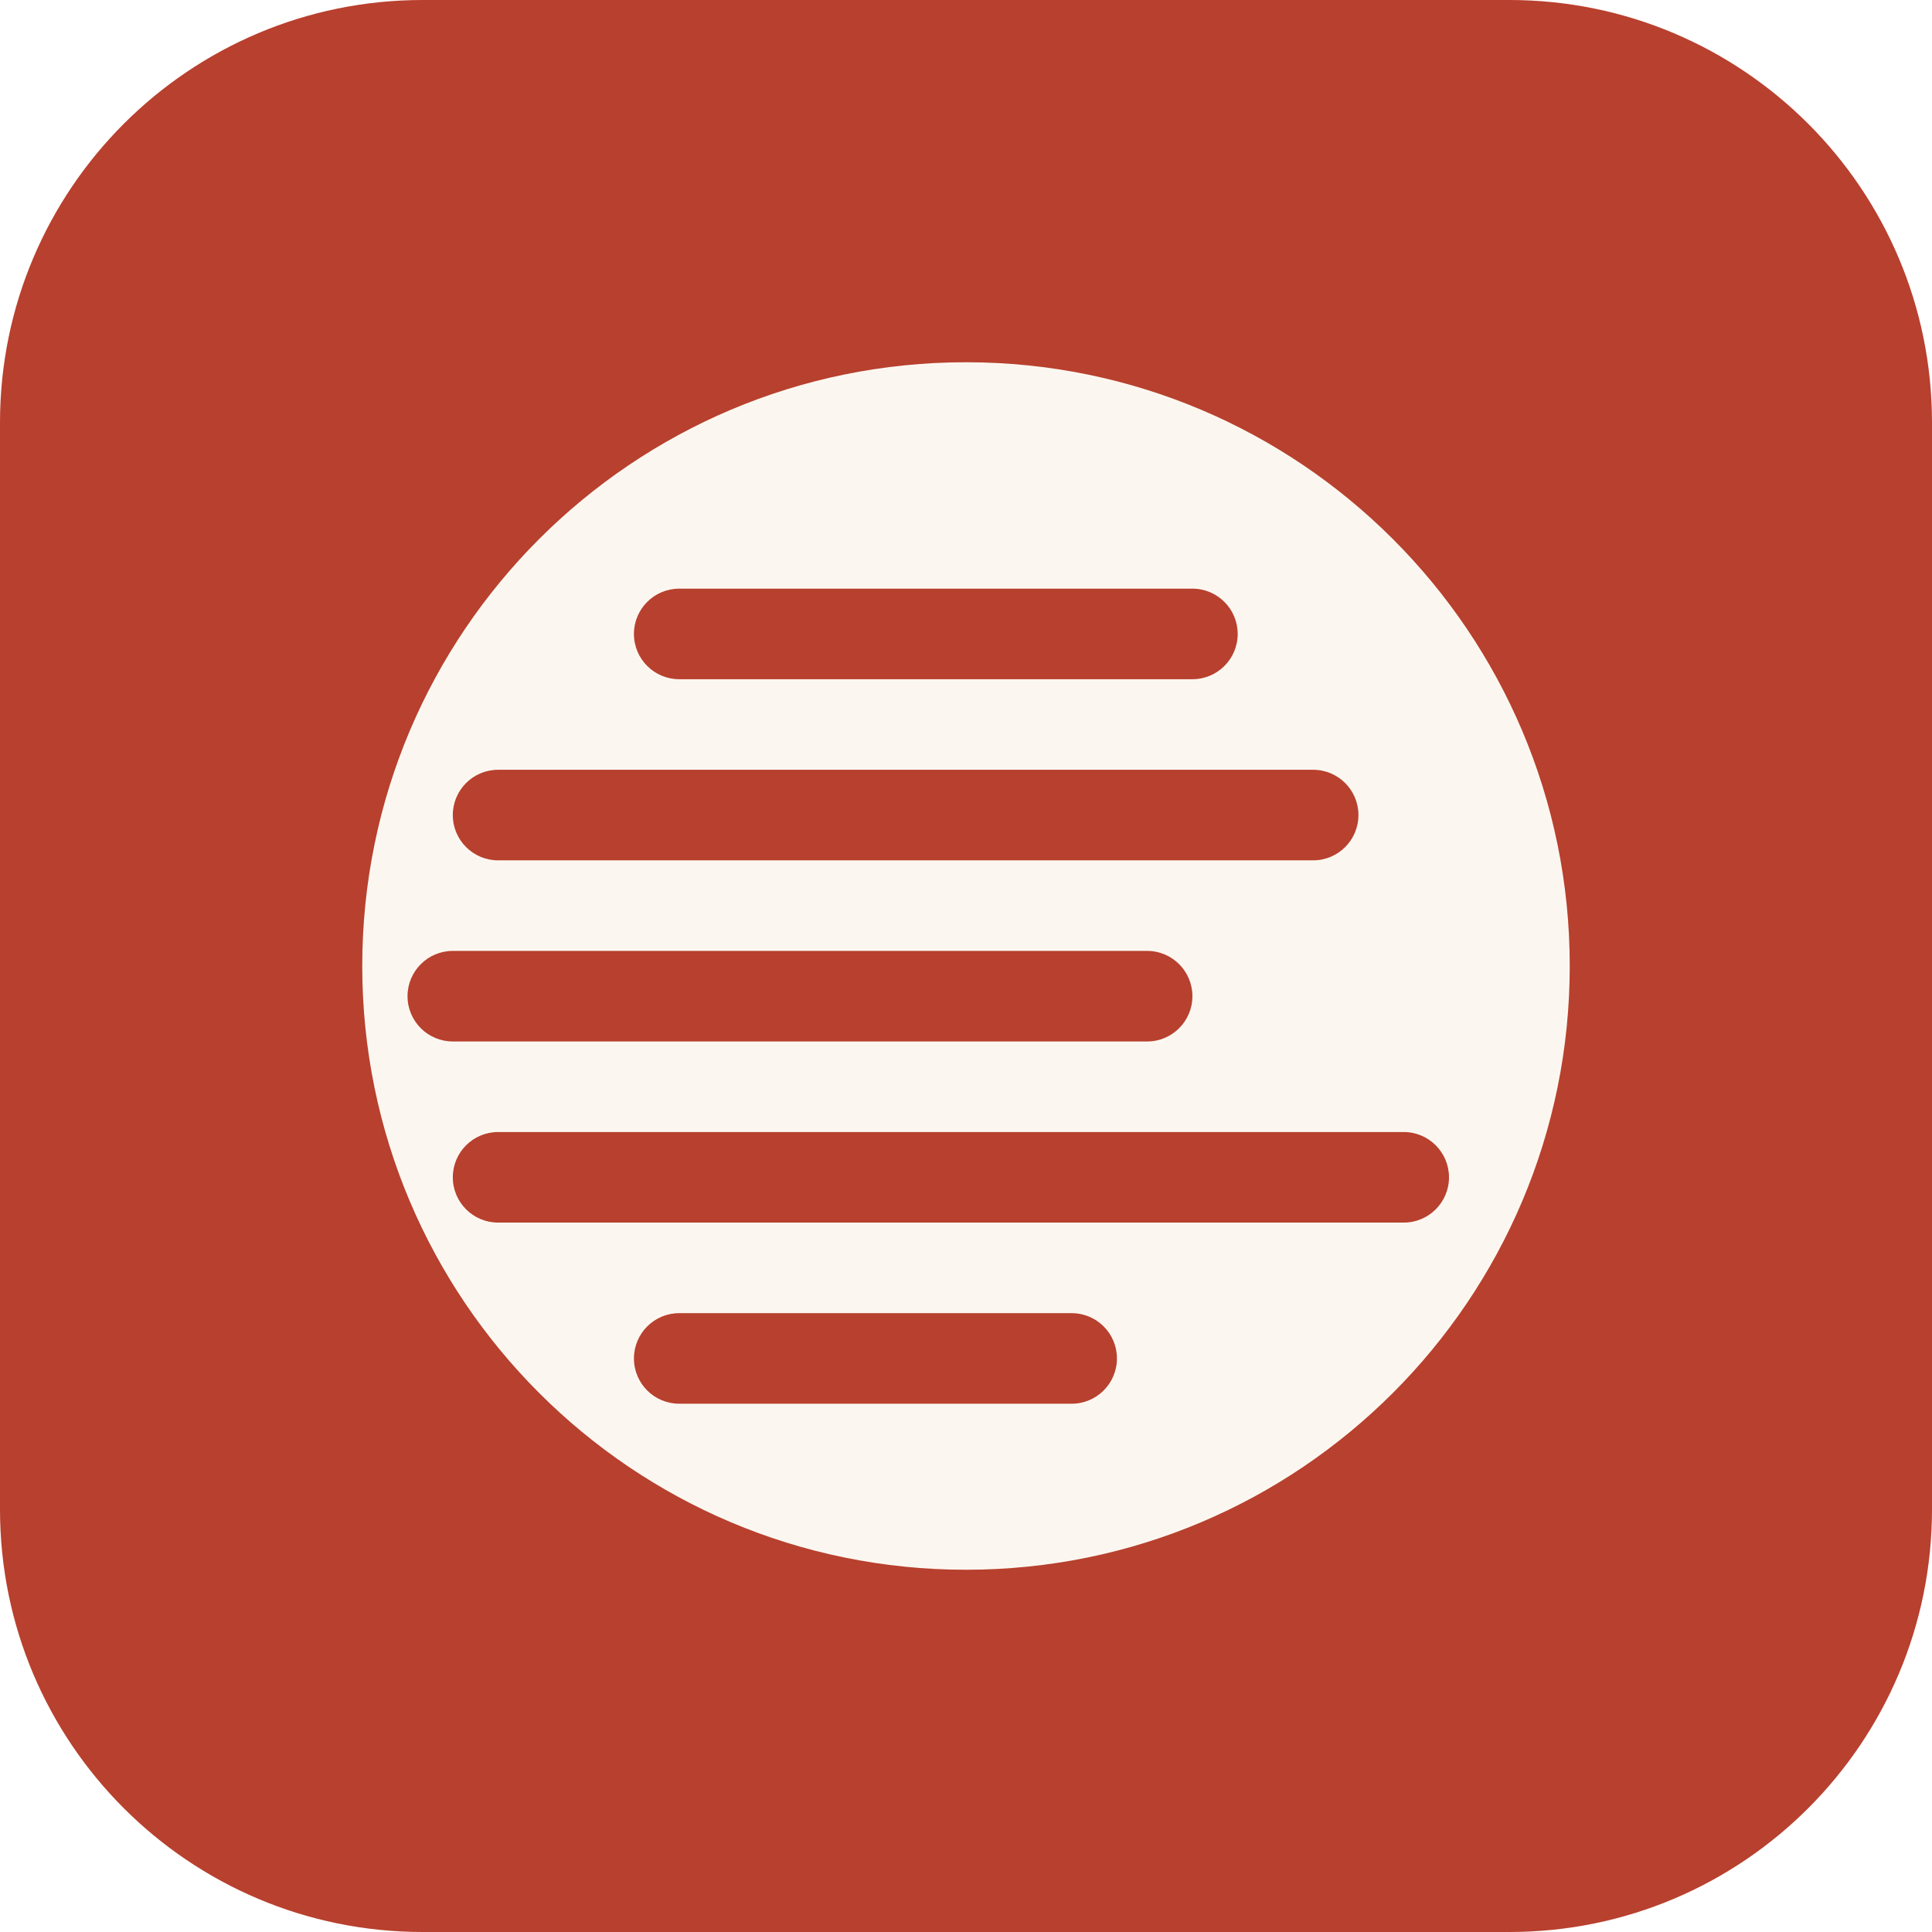
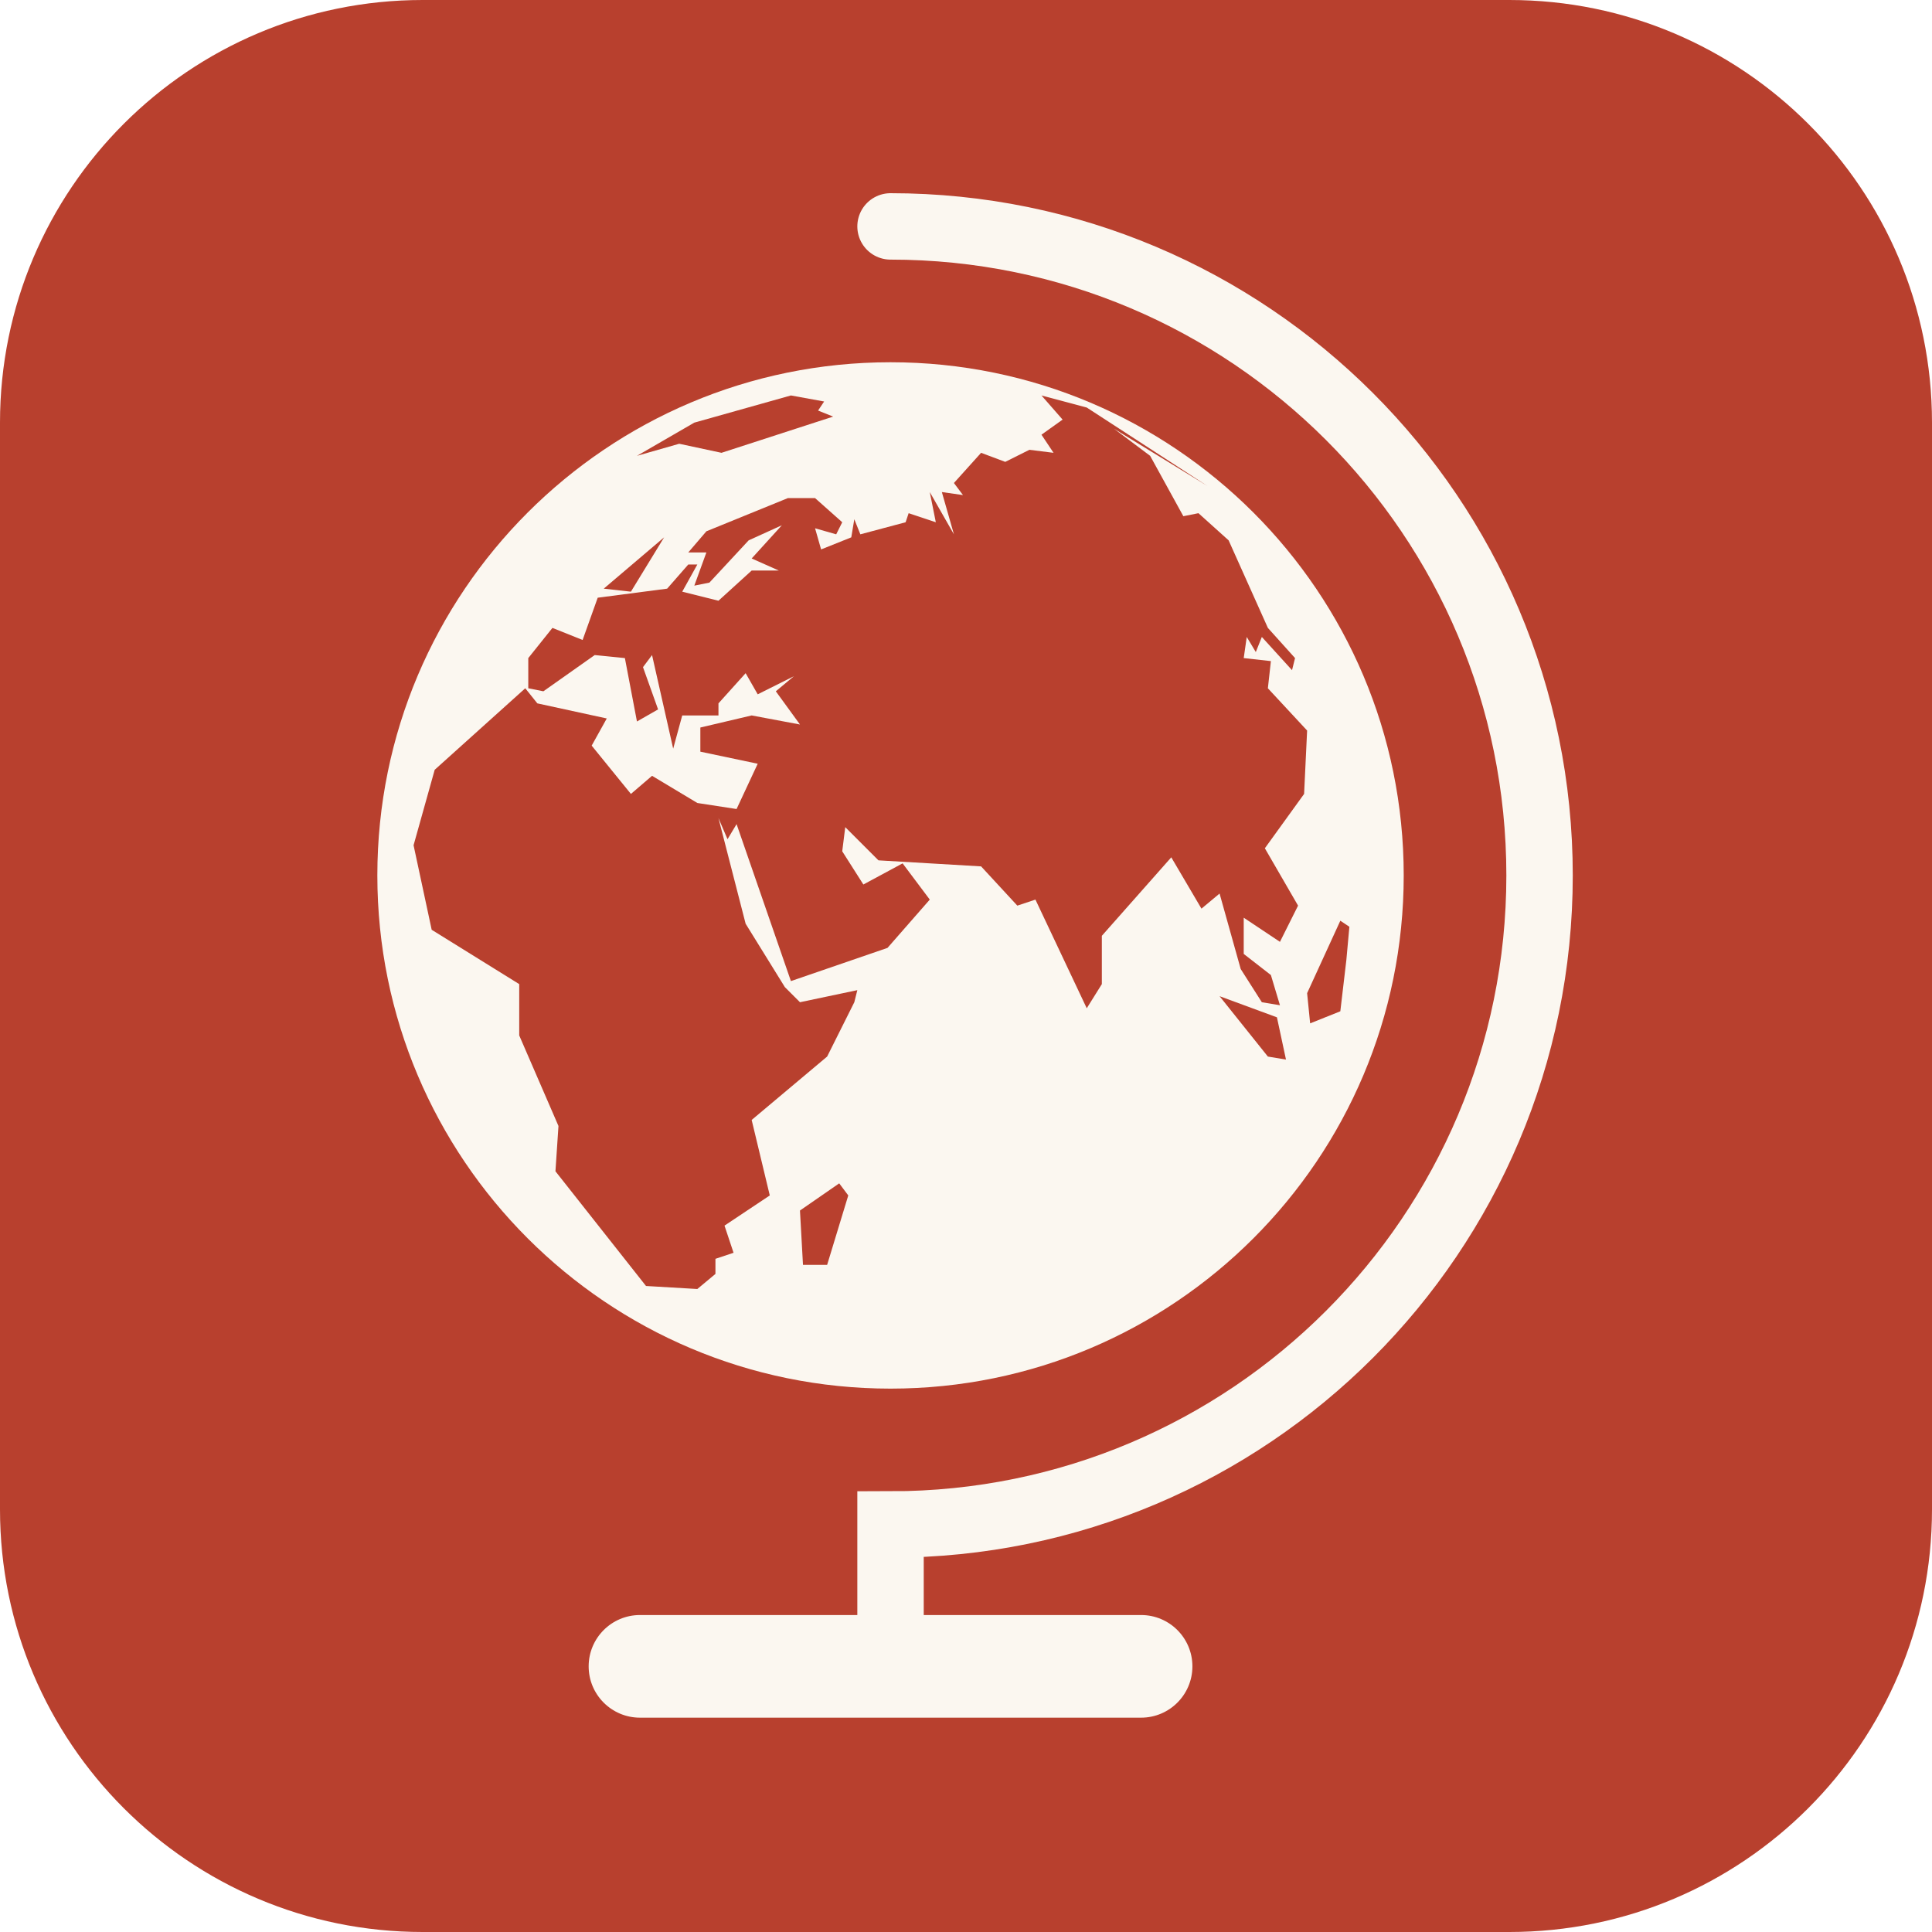
<svg xmlns="http://www.w3.org/2000/svg" viewBox="0 0 64 64">
  <rect width="64" height="64" rx="14" fill="#b8402e" />
-   <circle cx="32" cy="32" r="20" fill="#fbf7f0" />
-   <g fill="#b8402e">
-     <rect x="21" y="19.5" width="20" height="3" rx="1.5" />
-     <rect x="15" y="25.5" width="30" height="3" rx="1.5" />
-     <rect x="13.5" y="31.5" width="26" height="3" rx="1.5" />
-     <rect x="15" y="37.5" width="33" height="3" rx="1.5" />
-     <rect x="21" y="43.5" width="16" height="3" rx="1.5" />
+   <g transform="translate(32 32) scale(1) translate(-32 -32)">
+     <defs>
+       <clipPath id="gr-clip">
+         <circle cx="32" cy="29" r="17" />
+       </clipPath>
+     </defs>
+     <g transform="translate(-2.5 0)">
+       <circle class="gr-sea" cx="32" cy="29" r="17" fill="#fbf7f0" />
+       <path class="gr-land" clip-path="url(#gr-clip)" fill="#b8402e" d="M30.6 39.6L29.9 41.9L29.1 41.9L29.0 40.1L30.3 39.2ZM45.1 35.1L44.5 35.0L42.9 33.0L44.8 33.7ZM47.1 31.8L46.9 33.5L45.9 33.9L45.8 32.9L46.9 30.5L47.2 30.7ZM24.5 17.8L23.4 19.6L22.5 19.5ZM35.0 15.0L35.8 15.3L36.6 14.9L37.4 15.0L37.0 14.4L37.7 13.9L37.0 13.1L38.5 13.5L42.5 16.1L39.4 14.2L40.6 15.1L41.7 17.1L42.2 17.0L43.2 17.9L44.5 20.8L45.4 21.8L45.3 22.2L44.3 21.1L44.1 21.6L43.8 21.1L43.7 21.8L44.6 21.9L44.5 22.8L45.8 24.2L45.7 26.3L44.4 28.1L45.5 30.0L44.9 31.2L43.7 30.4L43.7 31.6L44.6 32.3L44.9 33.3L44.3 33.2L43.6 32.1L42.9 29.6L42.3 30.1L41.3 28.4L39.0 31.0L39.0 32.6L38.5 33.4L36.8 29.8L36.2 30.0L35.0 28.7L31.6 28.5L30.5 27.4L30.4 28.2L31.1 29.3L32.4 28.6L33.3 29.8L31.9 31.4L28.7 32.5L26.9 27.3L26.6 27.8L26.3 27.1L27.2 30.6L28.5 32.7L29.0 33.2L30.9 32.8L30.8 33.2L29.9 35.0L27.4 37.1L28.0 39.6L26.5 40.6L26.8 41.5L26.2 41.7L26.2 42.2L25.6 42.7L23.9 42.6L20.9 38.8L21.0 37.3L19.7 34.3L19.7 32.6L16.8 30.8L16.2 28.0L16.9 25.5L19.9 22.8L20.3 23.3L22.6 23.8L22.1 24.7L23.4 26.3L24.1 25.7L25.6 26.6L26.9 26.8L27.6 25.3L25.7 24.9L25.7 24.1L27.4 23.7L29.0 24.0L28.2 22.9L28.8 22.4L27.6 23.0L27.2 22.3L26.3 23.3L26.3 23.7L25.1 23.7L24.8 24.8L24.1 21.7L23.8 22.1L24.3 23.5L23.6 23.9L23.2 21.8L22.2 21.7L20.5 22.9L20.0 22.8L20.0 21.8L20.8 20.8L21.8 21.2L22.3 19.8L24.6 19.5L25.3 18.7L25.6 18.7L25.1 19.6L26.3 19.9L27.4 18.9L28.3 18.9L27.4 18.5L28.4 17.4L27.3 17.9L26.0 19.3L25.5 19.4L25.9 18.3L25.3 18.3L25.9 17.6L28.6 16.5L29.5 16.5L30.4 17.3L30.2 17.7L29.5 17.5L29.7 18.2L30.7 17.8L30.8 17.2L31.0 17.7L32.5 17.3L32.6 17.0L33.5 17.3L33.3 16.3L34.1 17.7L33.7 16.3L34.4 16.4L34.1 16.0ZM30.1 13.8L26.4 15.0L25.0 14.7L23.6 15.1L25.5 14.0L28.7 13.1L29.8 13.3L29.6 13.6Z" />
+       <path class="gr-frame" d="M32 7.5A21.5 21.5 0 0 1 32 50.5V54.5" fill="none" stroke="#fbf7f0" stroke-width="2.2" stroke-linecap="round" />
+       <rect class="gr-base" x="22" y="53.5" width="20" height="3.4" rx="1.7" fill="#fbf7f0" />
+     </g>
  </g>
</svg>
